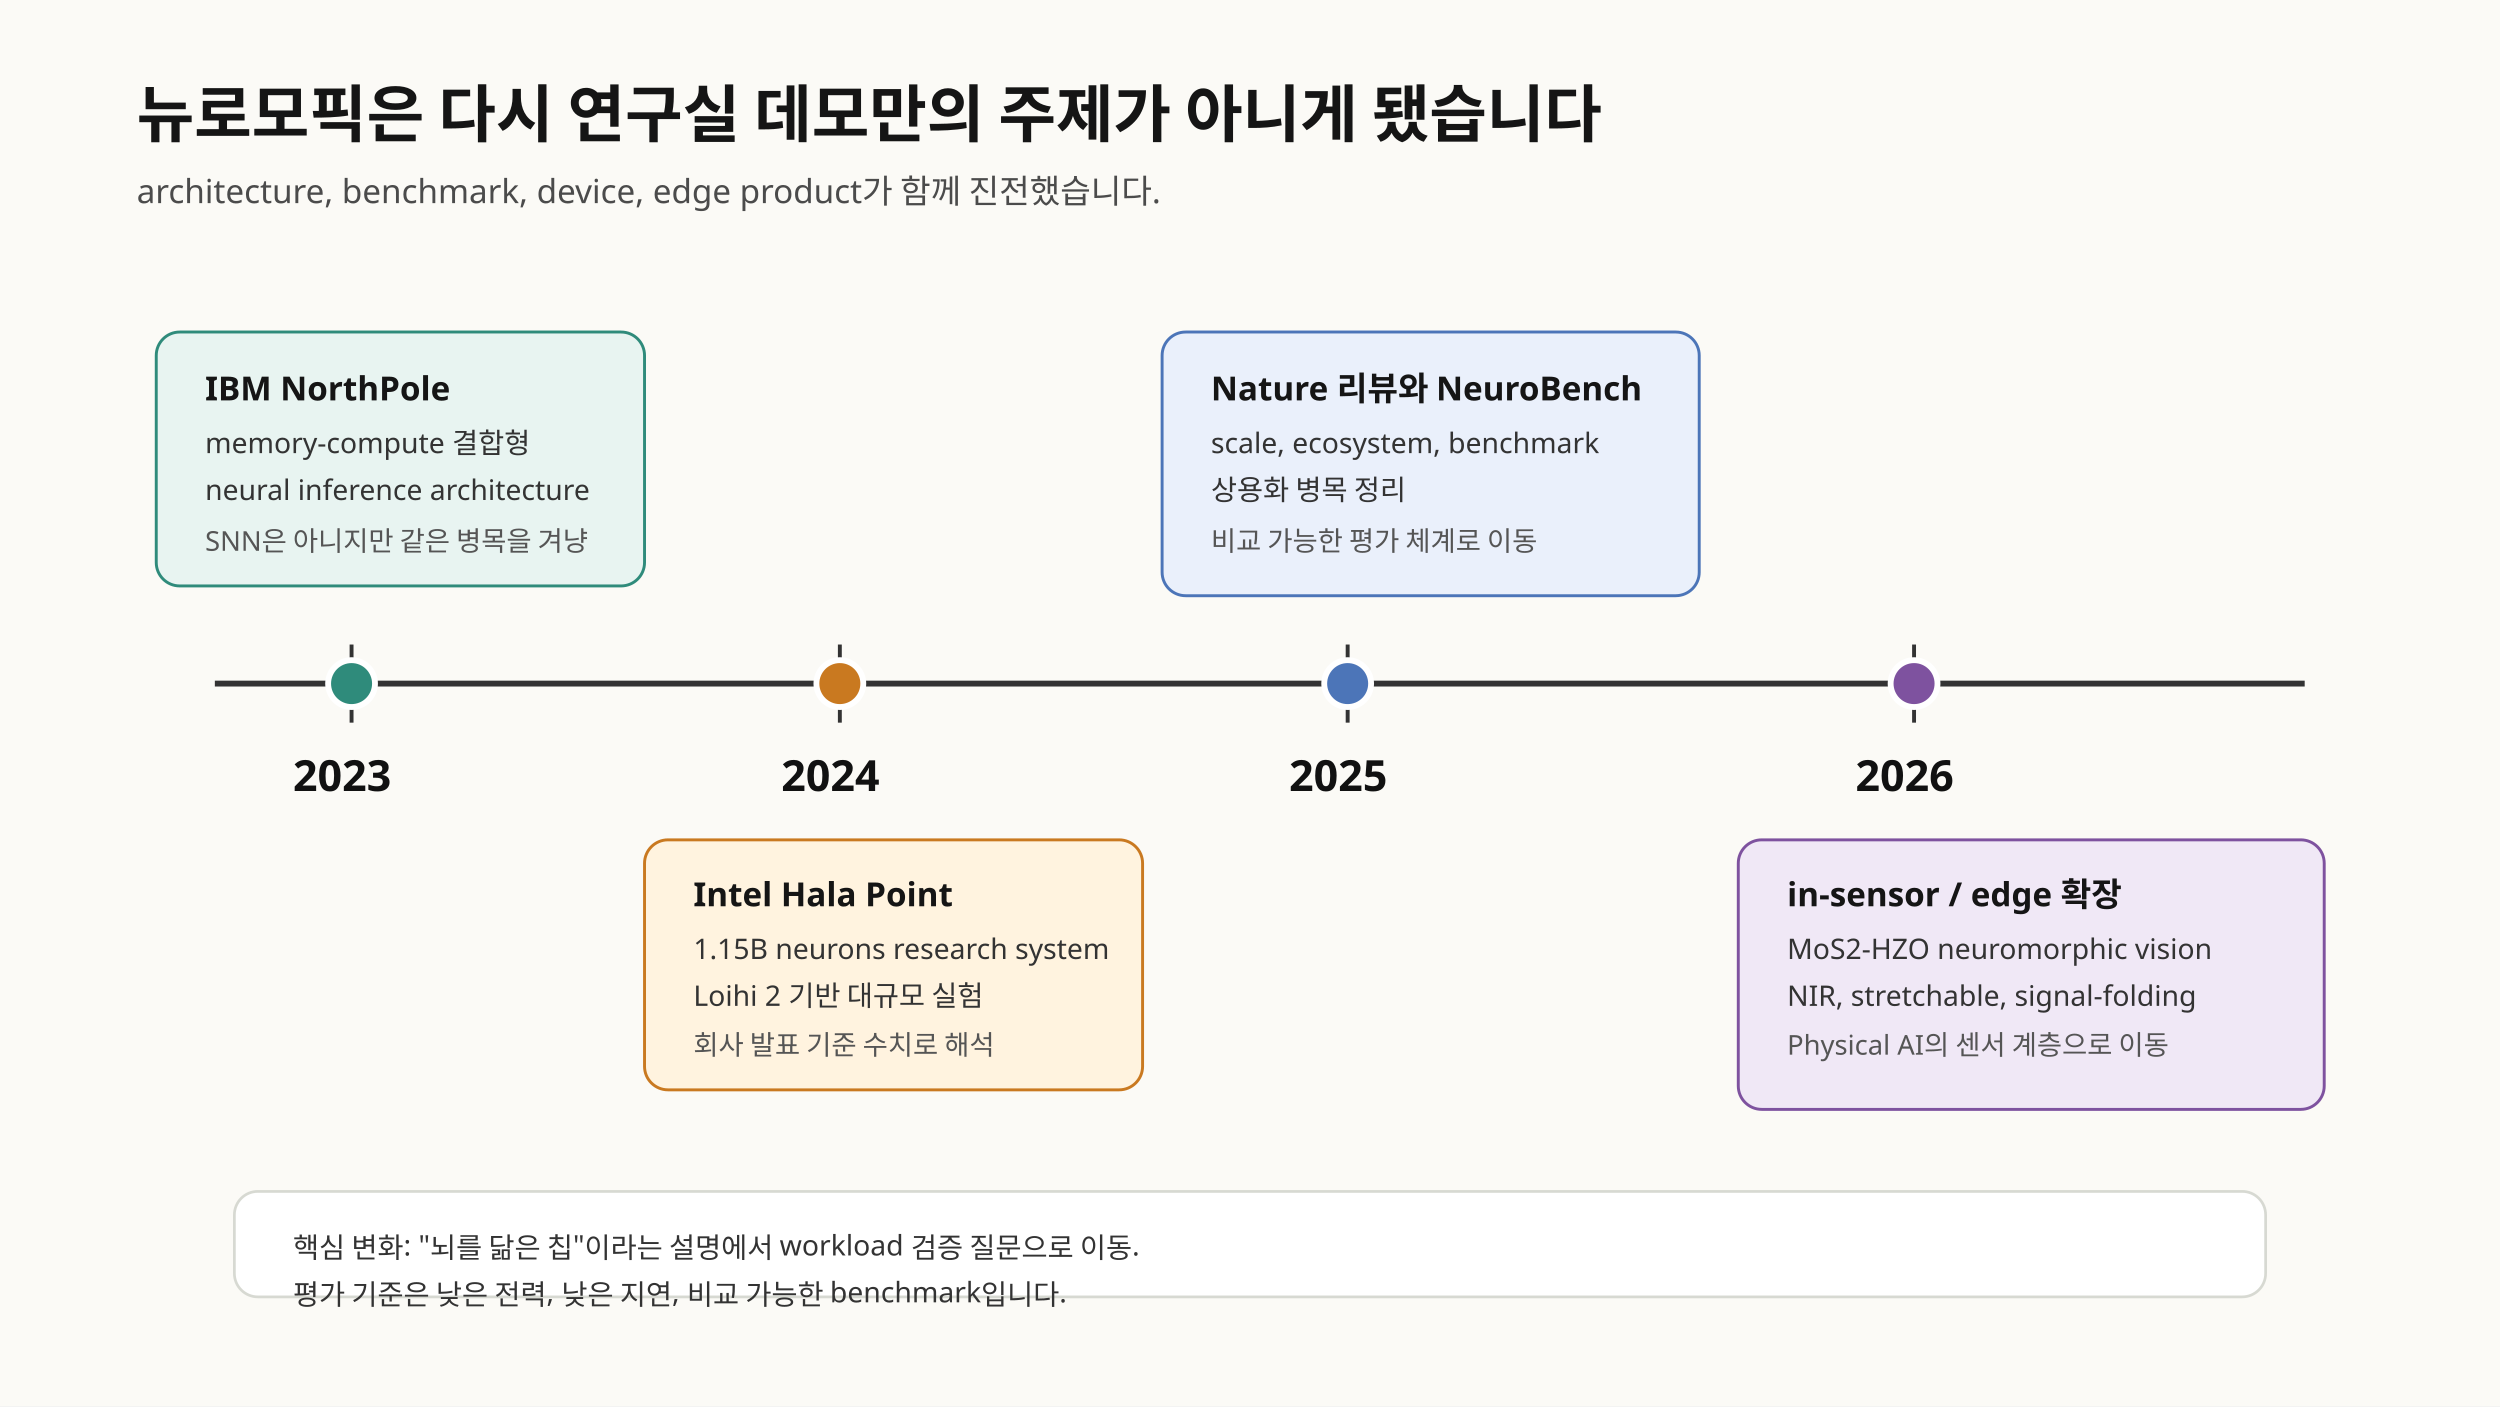
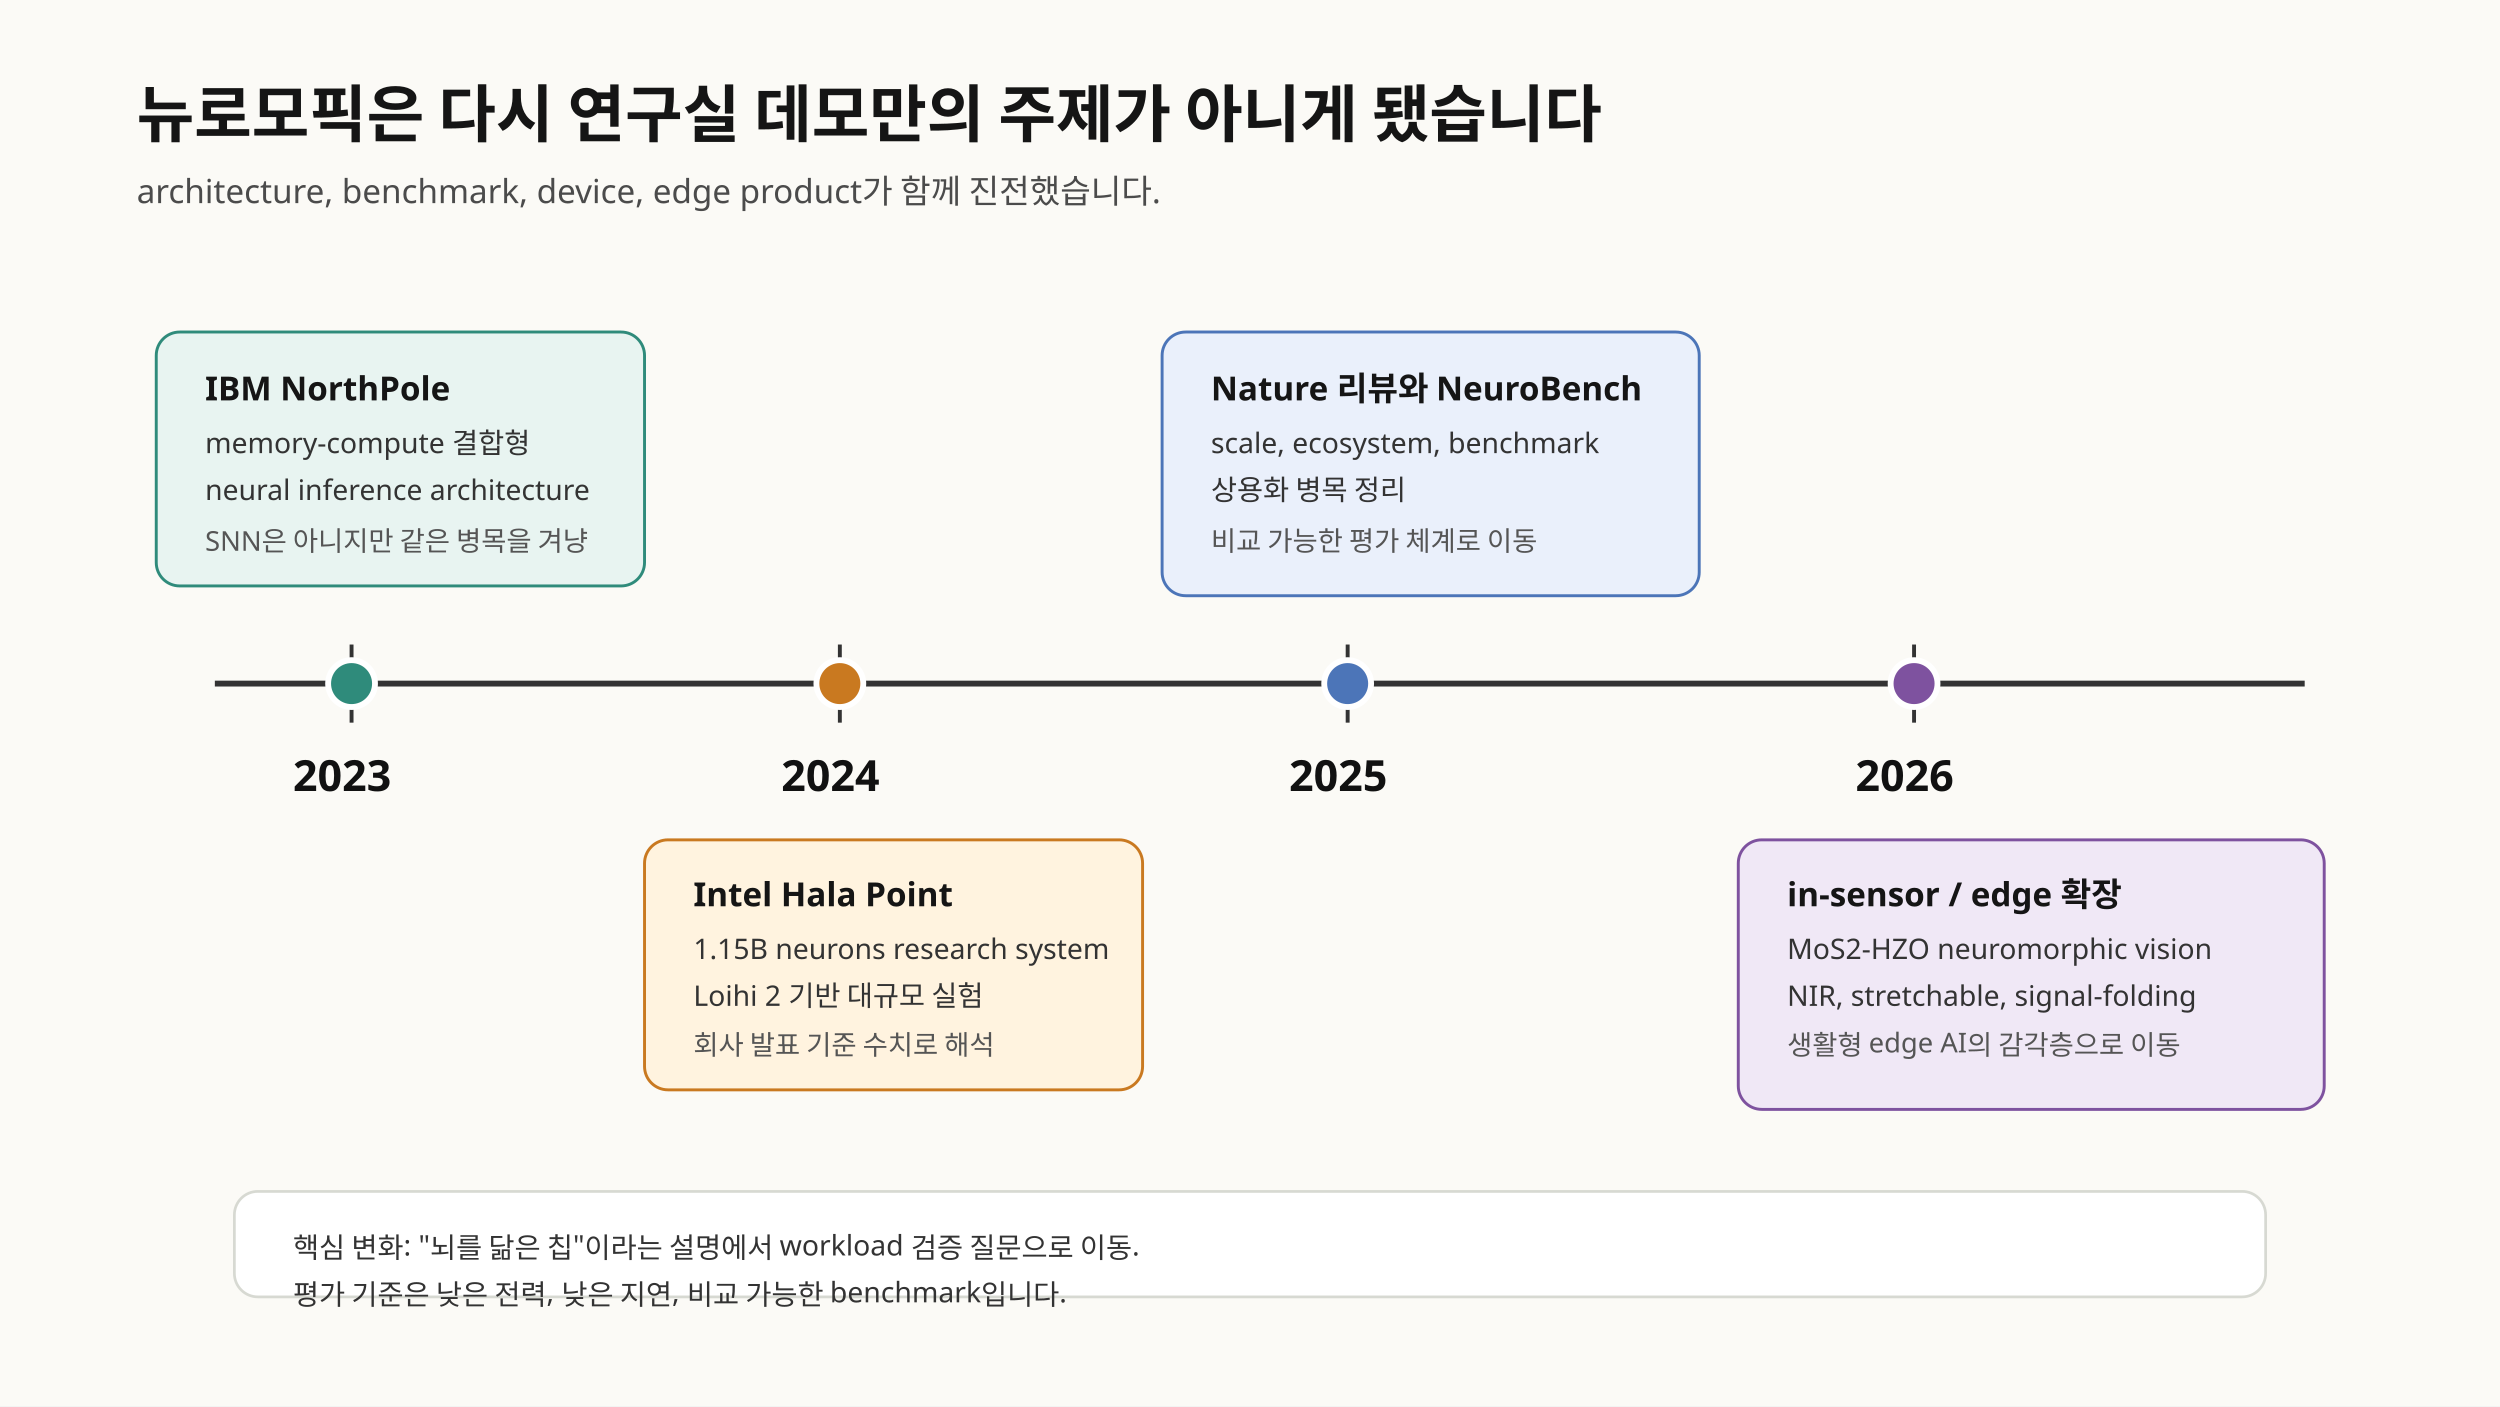
<svg xmlns="http://www.w3.org/2000/svg" width="1280" height="720" viewBox="0 0 1280 720" role="img" aria-labelledby="title desc">
  <defs>
    <style>
      .bg { fill: #fbfaf6; }
      .title { font: 700 32px "Segoe UI", "Malgun Gothic", sans-serif; fill: #151515; }
      .subtitle { font: 400 17px "Segoe UI", "Malgun Gothic", sans-serif; fill: #4b4b4b; }
      .year { font: 700 22px "Segoe UI", "Malgun Gothic", sans-serif; fill: #111; }
      .label { font: 700 17px "Segoe UI", "Malgun Gothic", sans-serif; fill: #151515; }
      .body { font: 400 14.5px "Segoe UI", "Malgun Gothic", sans-serif; fill: #333; }
      .small { font: 400 14px "Segoe UI", "Malgun Gothic", sans-serif; fill: #555; }
      .axis { stroke: #333; stroke-width: 3; }
      .tick { stroke: #333; stroke-width: 2; }
      .card { fill: #fff; stroke: #d7d9d2; stroke-width: 1.5; rx: 12; }
      .research { fill: #e8f4f1; stroke: #2f8b7b; }
      .industry { fill: #fff3df; stroke: #c97920; }
      .bench { fill: #eaf0fb; stroke: #4c75b8; }
      .latest { fill: #f0e8f6; stroke: #7e529f; }
      .dot { stroke: #fff; stroke-width: 3; }
    </style>
  </defs>
  <rect class="bg" width="1280" height="720" />
  <text x="70" y="70" class="title">뉴로모픽은 다시 연구실 데모만의 주제가 아니게 됐습니다</text>
  <text x="70" y="104" class="subtitle">architecture, benchmark, device, edge product가 함께 진전했습니다.</text>
  <line x1="110" y1="350" x2="1180" y2="350" class="axis" />
  <g>
    <line x1="180" y1="330" x2="180" y2="370" class="tick" />
    <circle cx="180" cy="350" r="12" fill="#2f8b7b" class="dot" />
    <text x="150" y="405" class="year">2023</text>
    <rect x="80" y="170" width="250" height="130" class="card research" />
    <text x="105" y="205" class="label">IBM NorthPole</text>
    <text x="105" y="232" class="body">memory-compute 결합형</text>
    <text x="105" y="256" class="body">neural inference architecture</text>
    <text x="105" y="282" class="small">SNN은 아니지만 같은 병목을 겨냥</text>
  </g>
  <g>
    <line x1="430" y1="330" x2="430" y2="370" class="tick" />
    <circle cx="430" cy="350" r="12" fill="#c97920" class="dot" />
    <text x="400" y="405" class="year">2024</text>
    <rect x="330" y="430" width="255" height="128" class="card industry" />
    <text x="355" y="464" class="label">Intel Hala Point</text>
    <text x="355" y="491" class="body">1.15B neurons research system</text>
    <text x="355" y="515" class="body">Loihi 2 기반 대규모 실험</text>
    <text x="355" y="540" class="small">회사 발표 기준 수치로 해석</text>
  </g>
  <g>
    <line x1="690" y1="330" x2="690" y2="370" class="tick" />
    <circle cx="690" cy="350" r="12" fill="#4c75b8" class="dot" />
    <text x="660" y="405" class="year">2025</text>
    <rect x="595" y="170" width="275" height="135" class="card bench" />
    <text x="620" y="205" class="label">Nature 리뷰와 NeuroBench</text>
    <text x="620" y="232" class="body">scale, ecosystem, benchmark</text>
    <text x="620" y="256" class="body">상용화 병목 정리</text>
    <text x="620" y="282" class="small">비교 가능한 평가 체계로 이동</text>
  </g>
  <g>
    <line x1="980" y1="330" x2="980" y2="370" class="tick" />
    <circle cx="980" cy="350" r="12" fill="#7e529f" class="dot" />
    <text x="950" y="405" class="year">2026</text>
    <rect x="890" y="430" width="300" height="138" class="card latest" />
    <text x="915" y="464" class="label">in-sensor / edge 확장</text>
    <text x="915" y="491" class="body">MoS2-HZO neuromorphic vision</text>
    <text x="915" y="515" class="body">NIR, stretchable, signal-folding</text>
-     <text x="915" y="540" class="small">Physical AI의 센서 계층으로 이동</text>
+     <text x="915" y="540" class="small">생활형 edge AI의 감각층으로 이동</text>
  </g>
  <rect x="120" y="610" width="1040" height="54" fill="#fff" stroke="#d7d9d2" stroke-width="1.4" rx="12" />
  <text x="150" y="644" class="body">핵심 변화: "뇌를 닮은 칩"이라는 설명에서 workload 검증 질문으로 이동.</text>
  <text x="150" y="668" class="body">평가 기준은 낮은 전력, 낮은 지연, 비교 가능한 benchmark입니다.</text>
</svg>
